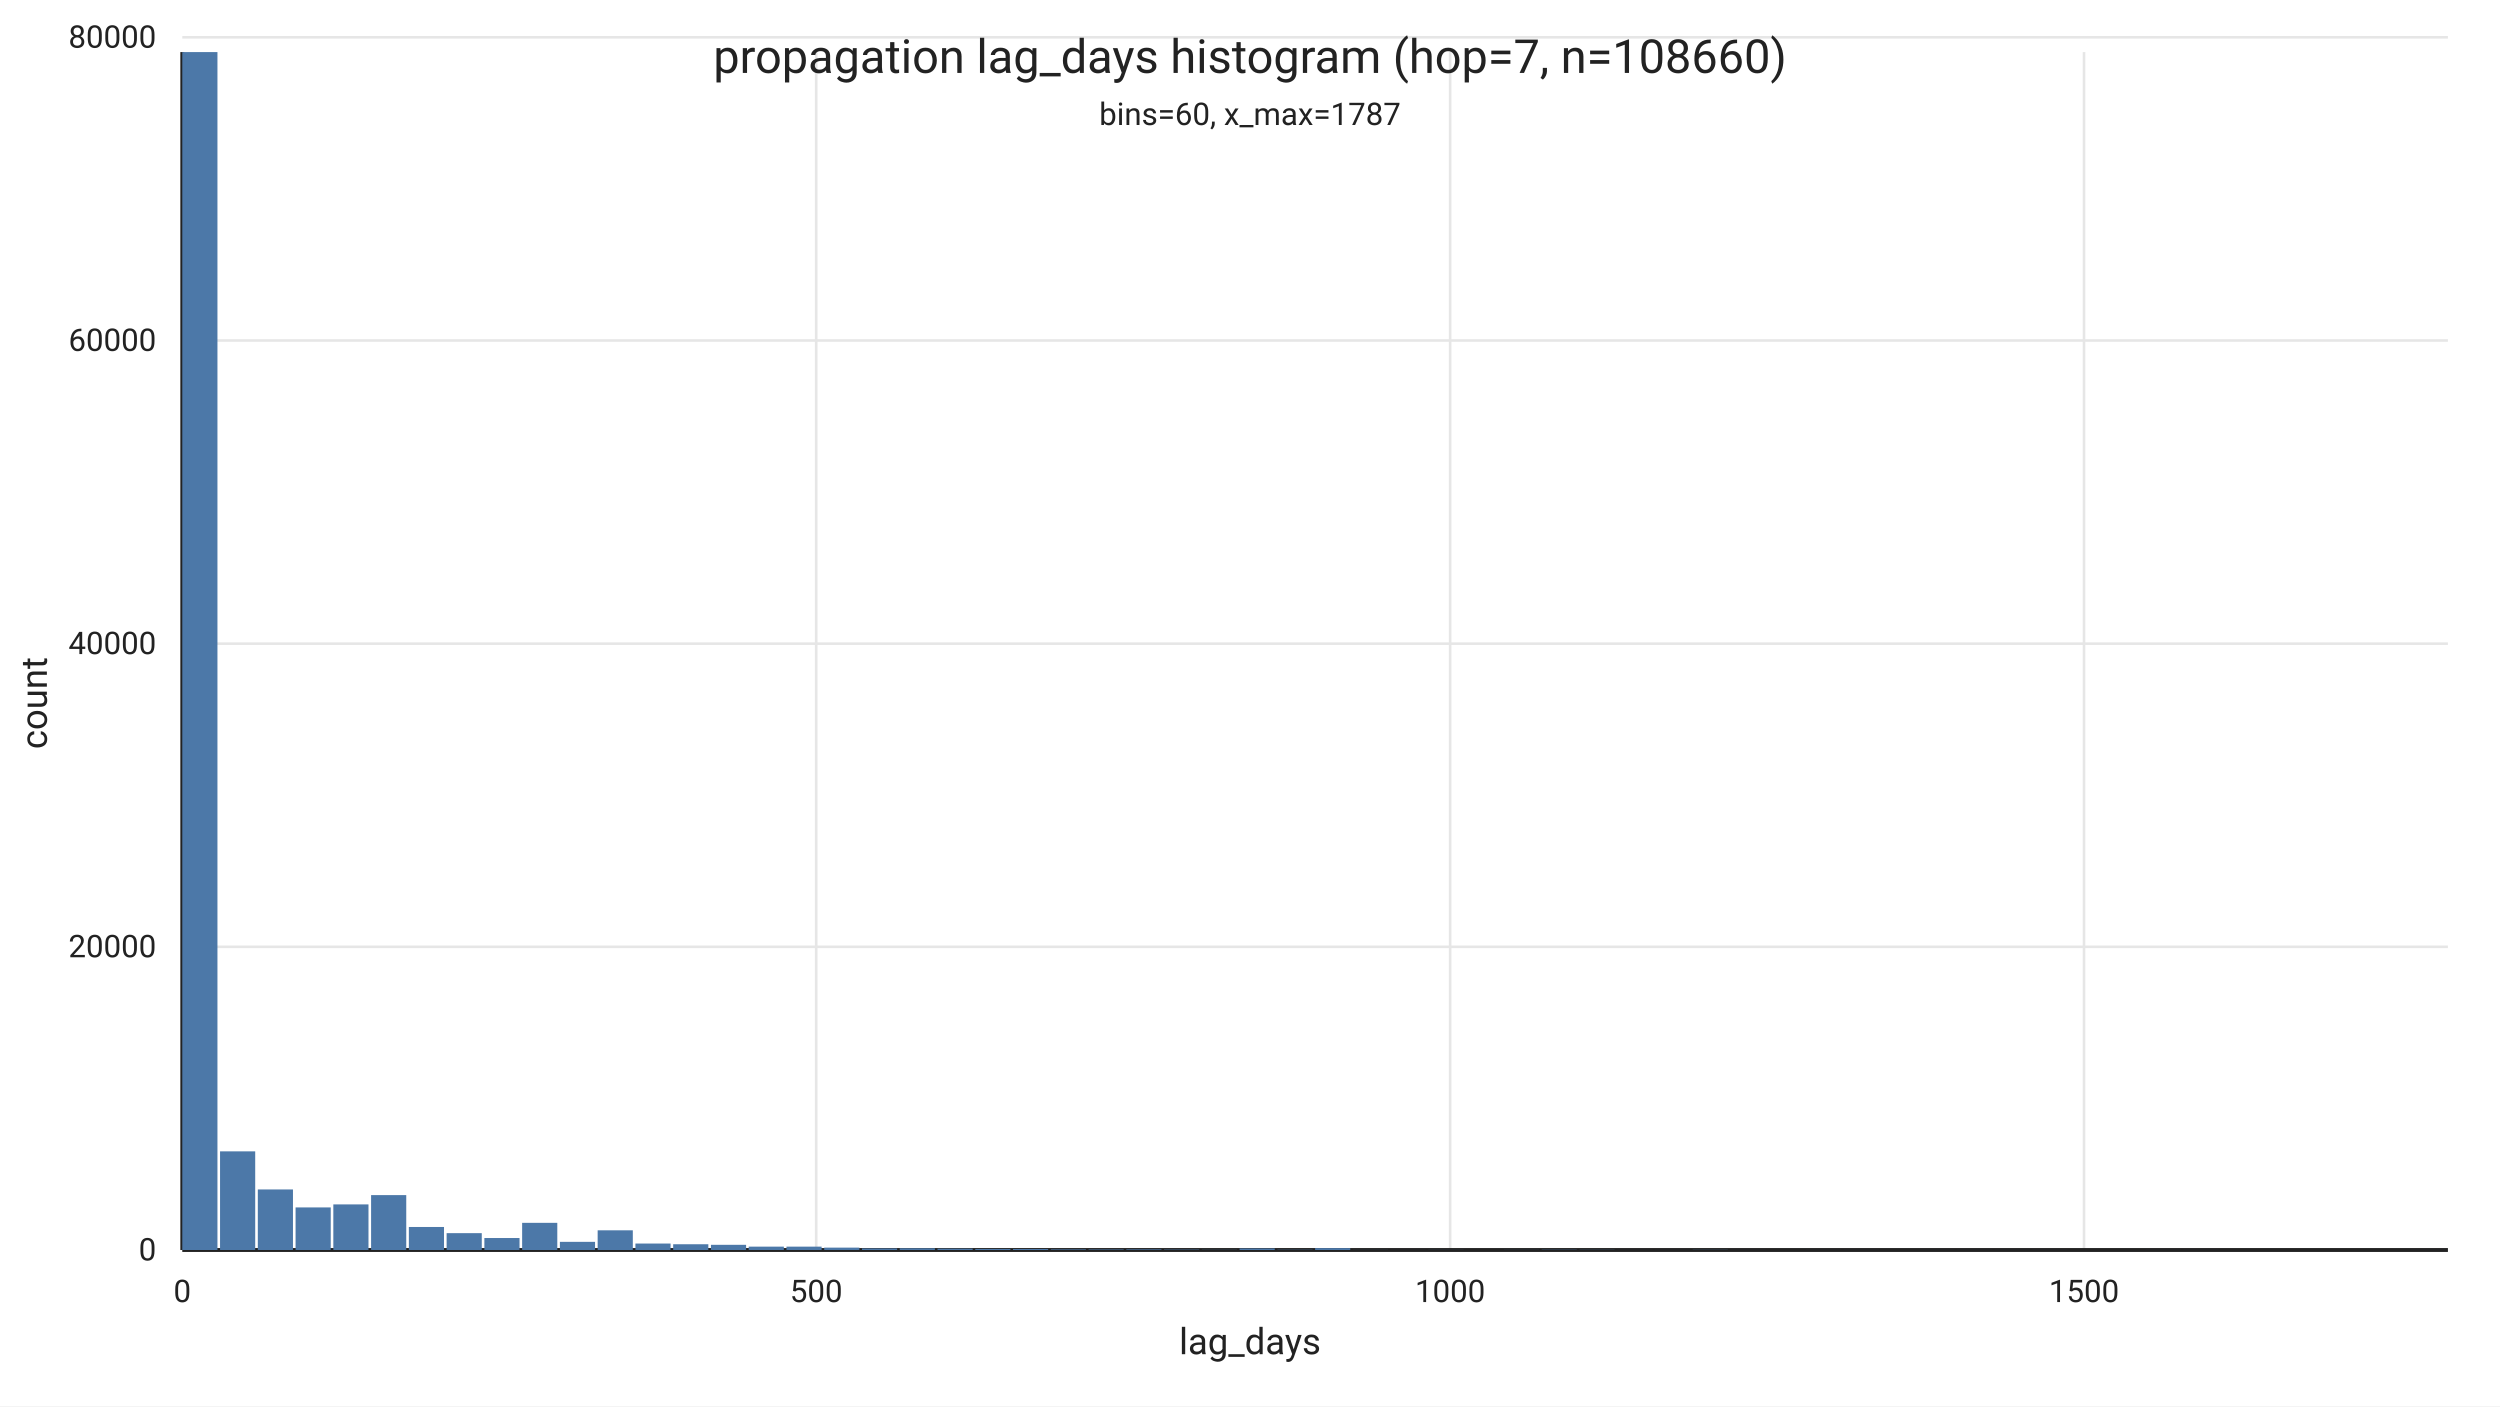
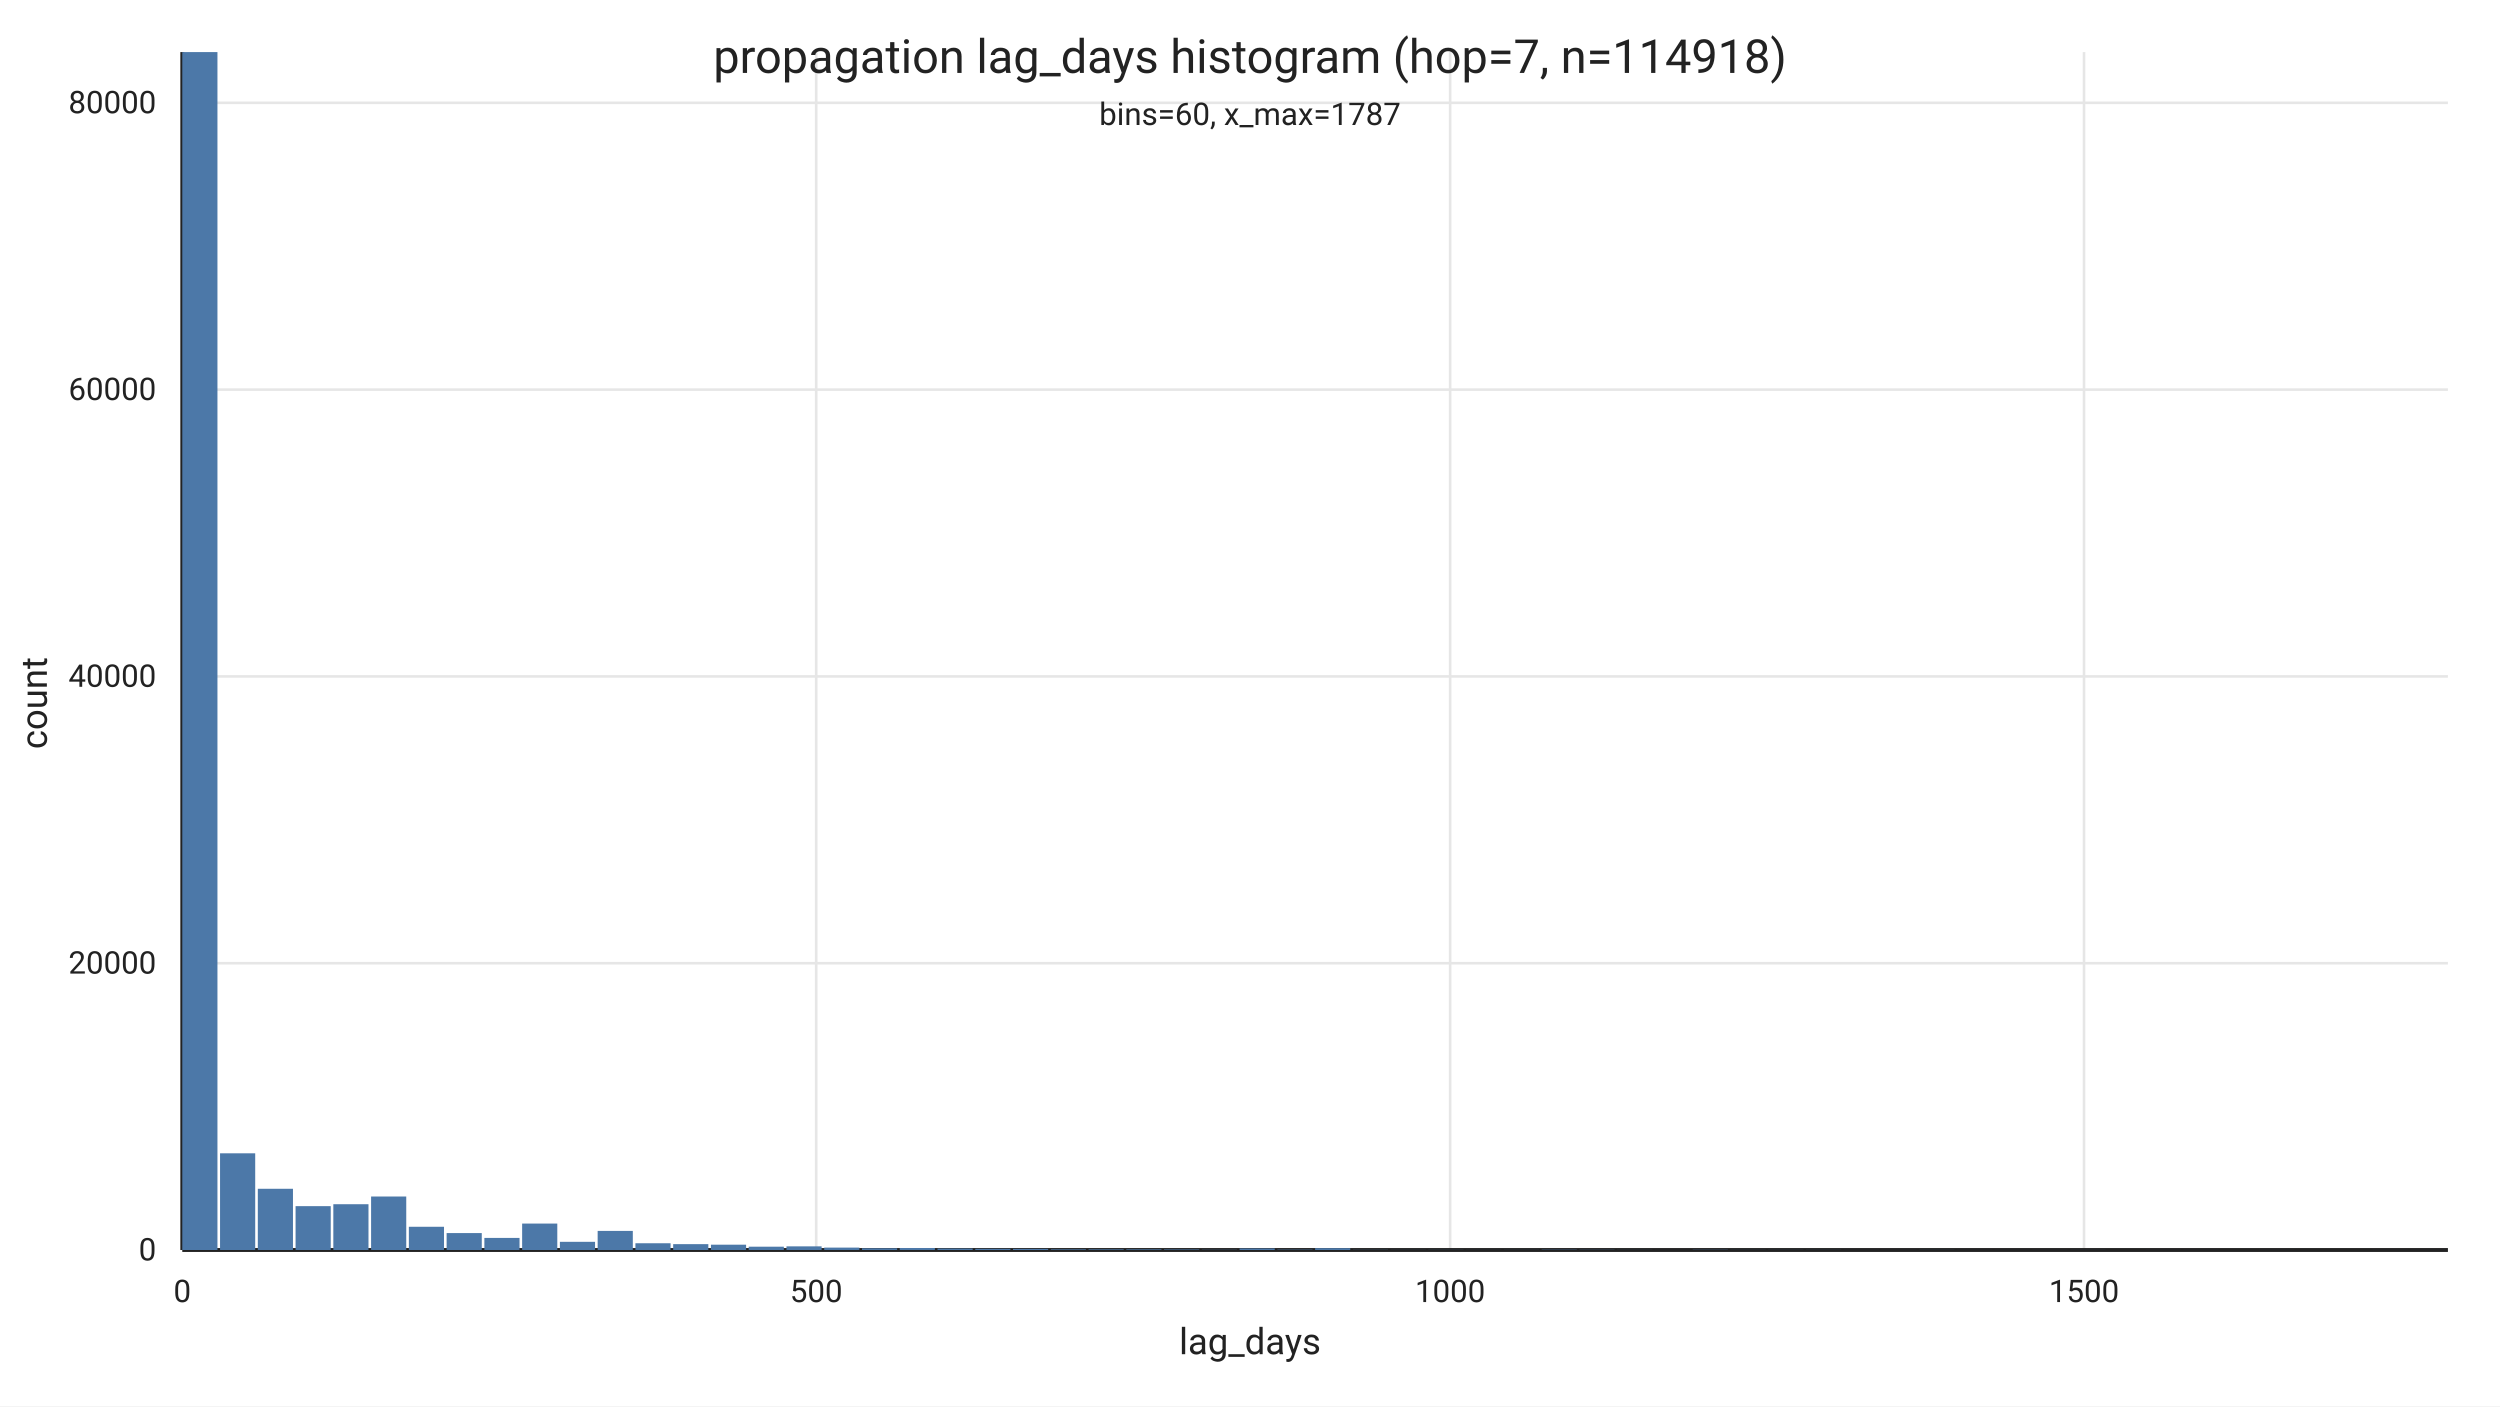
<svg xmlns="http://www.w3.org/2000/svg" width="960" height="540" viewBox="0 0 960 540">
  <rect x="0" y="0" width="960" height="540" fill="white" />
  <line x1="70.00" y1="480.00" x2="940.00" y2="480.00" stroke="#E6E6E6" stroke-width="1" />
  <text x="60.00" y="484.00" text-anchor="end" font-family="system-ui, -apple-system, Segoe UI, Roboto, Helvetica, Arial, sans-serif" font-size="12" fill="#222222">0</text>
-   <line x1="70.00" y1="363.58" x2="940.00" y2="363.58" stroke="#E6E6E6" stroke-width="1" />
-   <text x="60.00" y="367.58" text-anchor="end" font-family="system-ui, -apple-system, Segoe UI, Roboto, Helvetica, Arial, sans-serif" font-size="12" fill="#222222">20000</text>
-   <line x1="70.00" y1="247.17" x2="940.00" y2="247.17" stroke="#E6E6E6" stroke-width="1" />
-   <text x="60.00" y="251.17" text-anchor="end" font-family="system-ui, -apple-system, Segoe UI, Roboto, Helvetica, Arial, sans-serif" font-size="12" fill="#222222">40000</text>
-   <line x1="70.00" y1="130.75" x2="940.00" y2="130.75" stroke="#E6E6E6" stroke-width="1" />
-   <text x="60.00" y="134.75" text-anchor="end" font-family="system-ui, -apple-system, Segoe UI, Roboto, Helvetica, Arial, sans-serif" font-size="12" fill="#222222">60000</text>
-   <line x1="70.00" y1="14.33" x2="940.00" y2="14.33" stroke="#E6E6E6" stroke-width="1" />
-   <text x="60.00" y="18.33" text-anchor="end" font-family="system-ui, -apple-system, Segoe UI, Roboto, Helvetica, Arial, sans-serif" font-size="12" fill="#222222">80000</text>
+   <line x1="70.00" y1="369.87" x2="940.00" y2="369.87" stroke="#E6E6E6" stroke-width="1" />
+   <text x="60.00" y="373.87" text-anchor="end" font-family="system-ui, -apple-system, Segoe UI, Roboto, Helvetica, Arial, sans-serif" font-size="12" fill="#222222">20000</text>
+   <line x1="70.00" y1="259.74" x2="940.00" y2="259.74" stroke="#E6E6E6" stroke-width="1" />
+   <text x="60.00" y="263.74" text-anchor="end" font-family="system-ui, -apple-system, Segoe UI, Roboto, Helvetica, Arial, sans-serif" font-size="12" fill="#222222">40000</text>
+   <line x1="70.00" y1="149.61" x2="940.00" y2="149.61" stroke="#E6E6E6" stroke-width="1" />
+   <text x="60.00" y="153.61" text-anchor="end" font-family="system-ui, -apple-system, Segoe UI, Roboto, Helvetica, Arial, sans-serif" font-size="12" fill="#222222">60000</text>
+   <line x1="70.00" y1="39.48" x2="940.00" y2="39.48" stroke="#E6E6E6" stroke-width="1" />
+   <text x="60.00" y="43.48" text-anchor="end" font-family="system-ui, -apple-system, Segoe UI, Roboto, Helvetica, Arial, sans-serif" font-size="12" fill="#222222">80000</text>
+   <line x1="70.00" y1="-70.65" x2="940.00" y2="-70.65" stroke="#E6E6E6" stroke-width="1" />
+   <text x="60.00" y="-66.65" text-anchor="end" font-family="system-ui, -apple-system, Segoe UI, Roboto, Helvetica, Arial, sans-serif" font-size="12" fill="#222222">100000</text>
  <line x1="70.00" y1="20.00" x2="70.00" y2="480.00" stroke="#E6E6E6" stroke-width="1" />
  <text x="70.00" y="500.00" text-anchor="middle" font-family="system-ui, -apple-system, Segoe UI, Roboto, Helvetica, Arial, sans-serif" font-size="12" fill="#222222">0</text>
  <line x1="313.42" y1="20.00" x2="313.42" y2="480.00" stroke="#E6E6E6" stroke-width="1" />
  <text x="313.42" y="500.00" text-anchor="middle" font-family="system-ui, -apple-system, Segoe UI, Roboto, Helvetica, Arial, sans-serif" font-size="12" fill="#222222">500</text>
  <line x1="556.85" y1="20.00" x2="556.85" y2="480.00" stroke="#E6E6E6" stroke-width="1" />
  <text x="556.85" y="500.00" text-anchor="middle" font-family="system-ui, -apple-system, Segoe UI, Roboto, Helvetica, Arial, sans-serif" font-size="12" fill="#222222">1000</text>
  <line x1="800.27" y1="20.00" x2="800.27" y2="480.00" stroke="#E6E6E6" stroke-width="1" />
  <text x="800.27" y="500.00" text-anchor="middle" font-family="system-ui, -apple-system, Segoe UI, Roboto, Helvetica, Arial, sans-serif" font-size="12" fill="#222222">1500</text>
  <line x1="1043.70" y1="20.00" x2="1043.70" y2="480.00" stroke="#E6E6E6" stroke-width="1" />
  <text x="1043.70" y="500.00" text-anchor="middle" font-family="system-ui, -apple-system, Segoe UI, Roboto, Helvetica, Arial, sans-serif" font-size="12" fill="#222222">2000</text>
  <line x1="70.00" y1="480.00" x2="940.00" y2="480.00" stroke="#222222" stroke-width="1.5" />
  <line x1="70.00" y1="20.00" x2="70.00" y2="480.00" stroke="#222222" stroke-width="1.5" />
  <rect x="70.00" y="20.00" width="13.50" height="460.00" fill="#4C78A8" />
-   <rect x="84.50" y="442.12" width="13.50" height="37.88" fill="#4C78A8" />
-   <rect x="99.00" y="456.75" width="13.50" height="23.25" fill="#4C78A8" />
-   <rect x="113.50" y="463.65" width="13.50" height="16.35" fill="#4C78A8" />
-   <rect x="128.00" y="462.49" width="13.50" height="17.51" fill="#4C78A8" />
-   <rect x="142.50" y="458.92" width="13.50" height="21.08" fill="#4C78A8" />
-   <rect x="157.00" y="471.16" width="13.50" height="8.84" fill="#4C78A8" />
-   <rect x="171.50" y="473.53" width="13.50" height="6.47" fill="#4C78A8" />
-   <rect x="186.00" y="475.40" width="13.50" height="4.60" fill="#4C78A8" />
-   <rect x="200.50" y="469.57" width="13.50" height="10.43" fill="#4C78A8" />
-   <rect x="215.00" y="476.87" width="13.50" height="3.13" fill="#4C78A8" />
-   <rect x="229.50" y="472.44" width="13.50" height="7.56" fill="#4C78A8" />
-   <rect x="244.00" y="477.52" width="13.50" height="2.48" fill="#4C78A8" />
-   <rect x="258.50" y="477.79" width="13.50" height="2.21" fill="#4C78A8" />
-   <rect x="273.00" y="478.01" width="13.50" height="1.99" fill="#4C78A8" />
-   <rect x="287.50" y="478.71" width="13.50" height="1.29" fill="#4C78A8" />
-   <rect x="302.00" y="478.71" width="13.50" height="1.29" fill="#4C78A8" />
-   <rect x="316.50" y="479.09" width="13.50" height="0.91" fill="#4C78A8" />
-   <rect x="331.00" y="479.41" width="13.50" height="0.59" fill="#4C78A8" />
-   <rect x="345.50" y="479.34" width="13.50" height="0.66" fill="#4C78A8" />
-   <rect x="360.00" y="479.49" width="13.50" height="0.51" fill="#4C78A8" />
-   <rect x="374.50" y="479.60" width="13.50" height="0.40" fill="#4C78A8" />
-   <rect x="389.00" y="479.62" width="13.50" height="0.38" fill="#4C78A8" />
-   <rect x="403.50" y="479.77" width="13.50" height="0.23" fill="#4C78A8" />
-   <rect x="418.00" y="479.80" width="13.50" height="0.20" fill="#4C78A8" />
-   <rect x="432.50" y="479.76" width="13.50" height="0.24" fill="#4C78A8" />
-   <rect x="447.00" y="479.85" width="13.50" height="0.15" fill="#4C78A8" />
-   <rect x="461.50" y="479.94" width="13.50" height="0.06" fill="#4C78A8" />
+   <rect x="84.50" y="442.87" width="13.50" height="37.13" fill="#4C78A8" />
+   <rect x="99.00" y="456.49" width="13.50" height="23.51" fill="#4C78A8" />
+   <rect x="113.50" y="463.16" width="13.50" height="16.84" fill="#4C78A8" />
+   <rect x="128.00" y="462.42" width="13.50" height="17.58" fill="#4C78A8" />
+   <rect x="142.50" y="459.46" width="13.50" height="20.54" fill="#4C78A8" />
+   <rect x="157.00" y="471.08" width="13.50" height="8.92" fill="#4C78A8" />
+   <rect x="171.50" y="473.50" width="13.50" height="6.50" fill="#4C78A8" />
+   <rect x="186.00" y="475.36" width="13.50" height="4.64" fill="#4C78A8" />
+   <rect x="200.50" y="469.85" width="13.50" height="10.15" fill="#4C78A8" />
+   <rect x="215.00" y="476.86" width="13.50" height="3.14" fill="#4C78A8" />
+   <rect x="229.50" y="472.67" width="13.50" height="7.33" fill="#4C78A8" />
+   <rect x="244.00" y="477.41" width="13.50" height="2.59" fill="#4C78A8" />
+   <rect x="258.50" y="477.75" width="13.50" height="2.25" fill="#4C78A8" />
+   <rect x="273.00" y="477.96" width="13.50" height="2.04" fill="#4C78A8" />
+   <rect x="287.50" y="478.73" width="13.50" height="1.27" fill="#4C78A8" />
+   <rect x="302.00" y="478.60" width="13.50" height="1.40" fill="#4C78A8" />
+   <rect x="316.50" y="479.08" width="13.50" height="0.92" fill="#4C78A8" />
+   <rect x="331.00" y="479.35" width="13.50" height="0.65" fill="#4C78A8" />
+   <rect x="345.50" y="479.23" width="13.50" height="0.77" fill="#4C78A8" />
+   <rect x="360.00" y="479.45" width="13.50" height="0.55" fill="#4C78A8" />
+   <rect x="374.50" y="479.55" width="13.50" height="0.45" fill="#4C78A8" />
+   <rect x="389.00" y="479.58" width="13.50" height="0.42" fill="#4C78A8" />
+   <rect x="403.50" y="479.75" width="13.50" height="0.25" fill="#4C78A8" />
+   <rect x="418.00" y="479.75" width="13.50" height="0.25" fill="#4C78A8" />
+   <rect x="432.50" y="479.75" width="13.50" height="0.25" fill="#4C78A8" />
+   <rect x="447.00" y="479.79" width="13.50" height="0.21" fill="#4C78A8" />
+   <rect x="461.50" y="479.92" width="13.50" height="0.08" fill="#4C78A8" />
  <rect x="476.00" y="479.41" width="13.50" height="0.59" fill="#4C78A8" />
-   <rect x="490.50" y="479.90" width="13.50" height="0.10" fill="#4C78A8" />
-   <rect x="505.00" y="479.28" width="13.50" height="0.72" fill="#4C78A8" />
-   <rect x="519.50" y="479.97" width="13.50" height="0.03" fill="#4C78A8" />
-   <rect x="534.00" y="479.99" width="13.50" height="0.01" fill="#4C78A8" />
-   <rect x="548.50" y="479.97" width="13.50" height="0.03" fill="#4C78A8" />
-   <rect x="563.00" y="480.00" width="13.50" height="0.00" fill="#4C78A8" />
+   <rect x="490.50" y="479.86" width="13.50" height="0.14" fill="#4C78A8" />
+   <rect x="505.00" y="479.30" width="13.50" height="0.70" fill="#4C78A8" />
+   <rect x="519.50" y="479.94" width="13.50" height="0.06" fill="#4C78A8" />
+   <rect x="534.00" y="479.97" width="13.50" height="0.03" fill="#4C78A8" />
+   <rect x="548.50" y="479.96" width="13.50" height="0.04" fill="#4C78A8" />
+   <rect x="563.00" y="479.98" width="13.50" height="0.02" fill="#4C78A8" />
  <rect x="577.50" y="479.97" width="13.50" height="0.03" fill="#4C78A8" />
-   <rect x="592.00" y="479.91" width="13.50" height="0.09" fill="#4C78A8" />
-   <rect x="606.50" y="479.94" width="13.50" height="0.06" fill="#4C78A8" />
-   <rect x="621.00" y="479.99" width="13.50" height="0.01" fill="#4C78A8" />
+   <rect x="592.00" y="479.89" width="13.50" height="0.11" fill="#4C78A8" />
+   <rect x="606.50" y="479.93" width="13.50" height="0.07" fill="#4C78A8" />
+   <rect x="621.00" y="479.97" width="13.50" height="0.03" fill="#4C78A8" />
  <rect x="635.50" y="479.99" width="13.50" height="0.01" fill="#4C78A8" />
-   <rect x="650.00" y="479.94" width="13.50" height="0.06" fill="#4C78A8" />
-   <rect x="664.50" y="479.99" width="13.50" height="0.01" fill="#4C78A8" />
-   <rect x="679.00" y="480.00" width="13.50" height="0.00" fill="#4C78A8" />
-   <rect x="693.50" y="479.99" width="13.50" height="0.01" fill="#4C78A8" />
+   <rect x="650.00" y="479.92" width="13.50" height="0.08" fill="#4C78A8" />
+   <rect x="664.50" y="479.97" width="13.50" height="0.03" fill="#4C78A8" />
+   <rect x="679.00" y="479.97" width="13.50" height="0.03" fill="#4C78A8" />
+   <rect x="693.50" y="479.97" width="13.50" height="0.03" fill="#4C78A8" />
  <rect x="708.00" y="479.99" width="13.50" height="0.01" fill="#4C78A8" />
-   <rect x="722.50" y="480.00" width="13.50" height="0.00" fill="#4C78A8" />
-   <rect x="737.00" y="479.99" width="13.50" height="0.01" fill="#4C78A8" />
+   <rect x="722.50" y="479.99" width="13.50" height="0.01" fill="#4C78A8" />
+   <rect x="737.00" y="479.97" width="13.50" height="0.03" fill="#4C78A8" />
  <rect x="751.50" y="479.99" width="13.50" height="0.01" fill="#4C78A8" />
  <rect x="766.00" y="479.99" width="13.50" height="0.01" fill="#4C78A8" />
  <rect x="780.50" y="479.99" width="13.50" height="0.01" fill="#4C78A8" />
-   <rect x="795.00" y="480.00" width="13.50" height="0.00" fill="#4C78A8" />
+   <rect x="795.00" y="479.98" width="13.50" height="0.02" fill="#4C78A8" />
  <rect x="809.50" y="480.00" width="13.50" height="0.00" fill="#4C78A8" />
  <rect x="824.00" y="479.99" width="13.50" height="0.01" fill="#4C78A8" />
  <rect x="838.50" y="479.99" width="13.50" height="0.01" fill="#4C78A8" />
  <rect x="853.00" y="480.00" width="13.50" height="0.00" fill="#4C78A8" />
-   <rect x="867.50" y="480.00" width="13.50" height="0.00" fill="#4C78A8" />
+   <rect x="867.50" y="479.99" width="13.50" height="0.01" fill="#4C78A8" />
  <rect x="882.00" y="480.00" width="13.50" height="0.00" fill="#4C78A8" />
  <rect x="896.50" y="480.00" width="13.50" height="0.00" fill="#4C78A8" />
-   <rect x="911.00" y="480.00" width="13.50" height="0.00" fill="#4C78A8" />
+   <rect x="911.00" y="479.99" width="13.50" height="0.01" fill="#4C78A8" />
  <rect x="925.50" y="479.99" width="13.50" height="0.01" fill="#4C78A8" />
-   <text x="480.00" y="28" text-anchor="middle" font-family="system-ui, -apple-system, Segoe UI, Roboto, Helvetica, Arial, sans-serif" font-size="18" fill="#222222">propagation lag_days histogram (hop=7, n=108660)</text>
+   <text x="480.00" y="28" text-anchor="middle" font-family="system-ui, -apple-system, Segoe UI, Roboto, Helvetica, Arial, sans-serif" font-size="18" fill="#222222">propagation lag_days histogram (hop=7, n=114918)</text>
  <text x="480.00" y="48" text-anchor="middle" font-family="system-ui, -apple-system, Segoe UI, Roboto, Helvetica, Arial, sans-serif" font-size="12" fill="#222222">bins=60, x_max=1787</text>
  <text x="480.00" y="520.00" text-anchor="middle" font-family="system-ui, -apple-system, Segoe UI, Roboto, Helvetica, Arial, sans-serif" font-size="14" fill="#222222">lag_days</text>
  <text x="18" y="270.00" text-anchor="middle" font-family="system-ui, -apple-system, Segoe UI, Roboto, Helvetica, Arial, sans-serif" font-size="14" fill="#222222" transform="rotate(-90 18 270.00)">count</text>
</svg>
